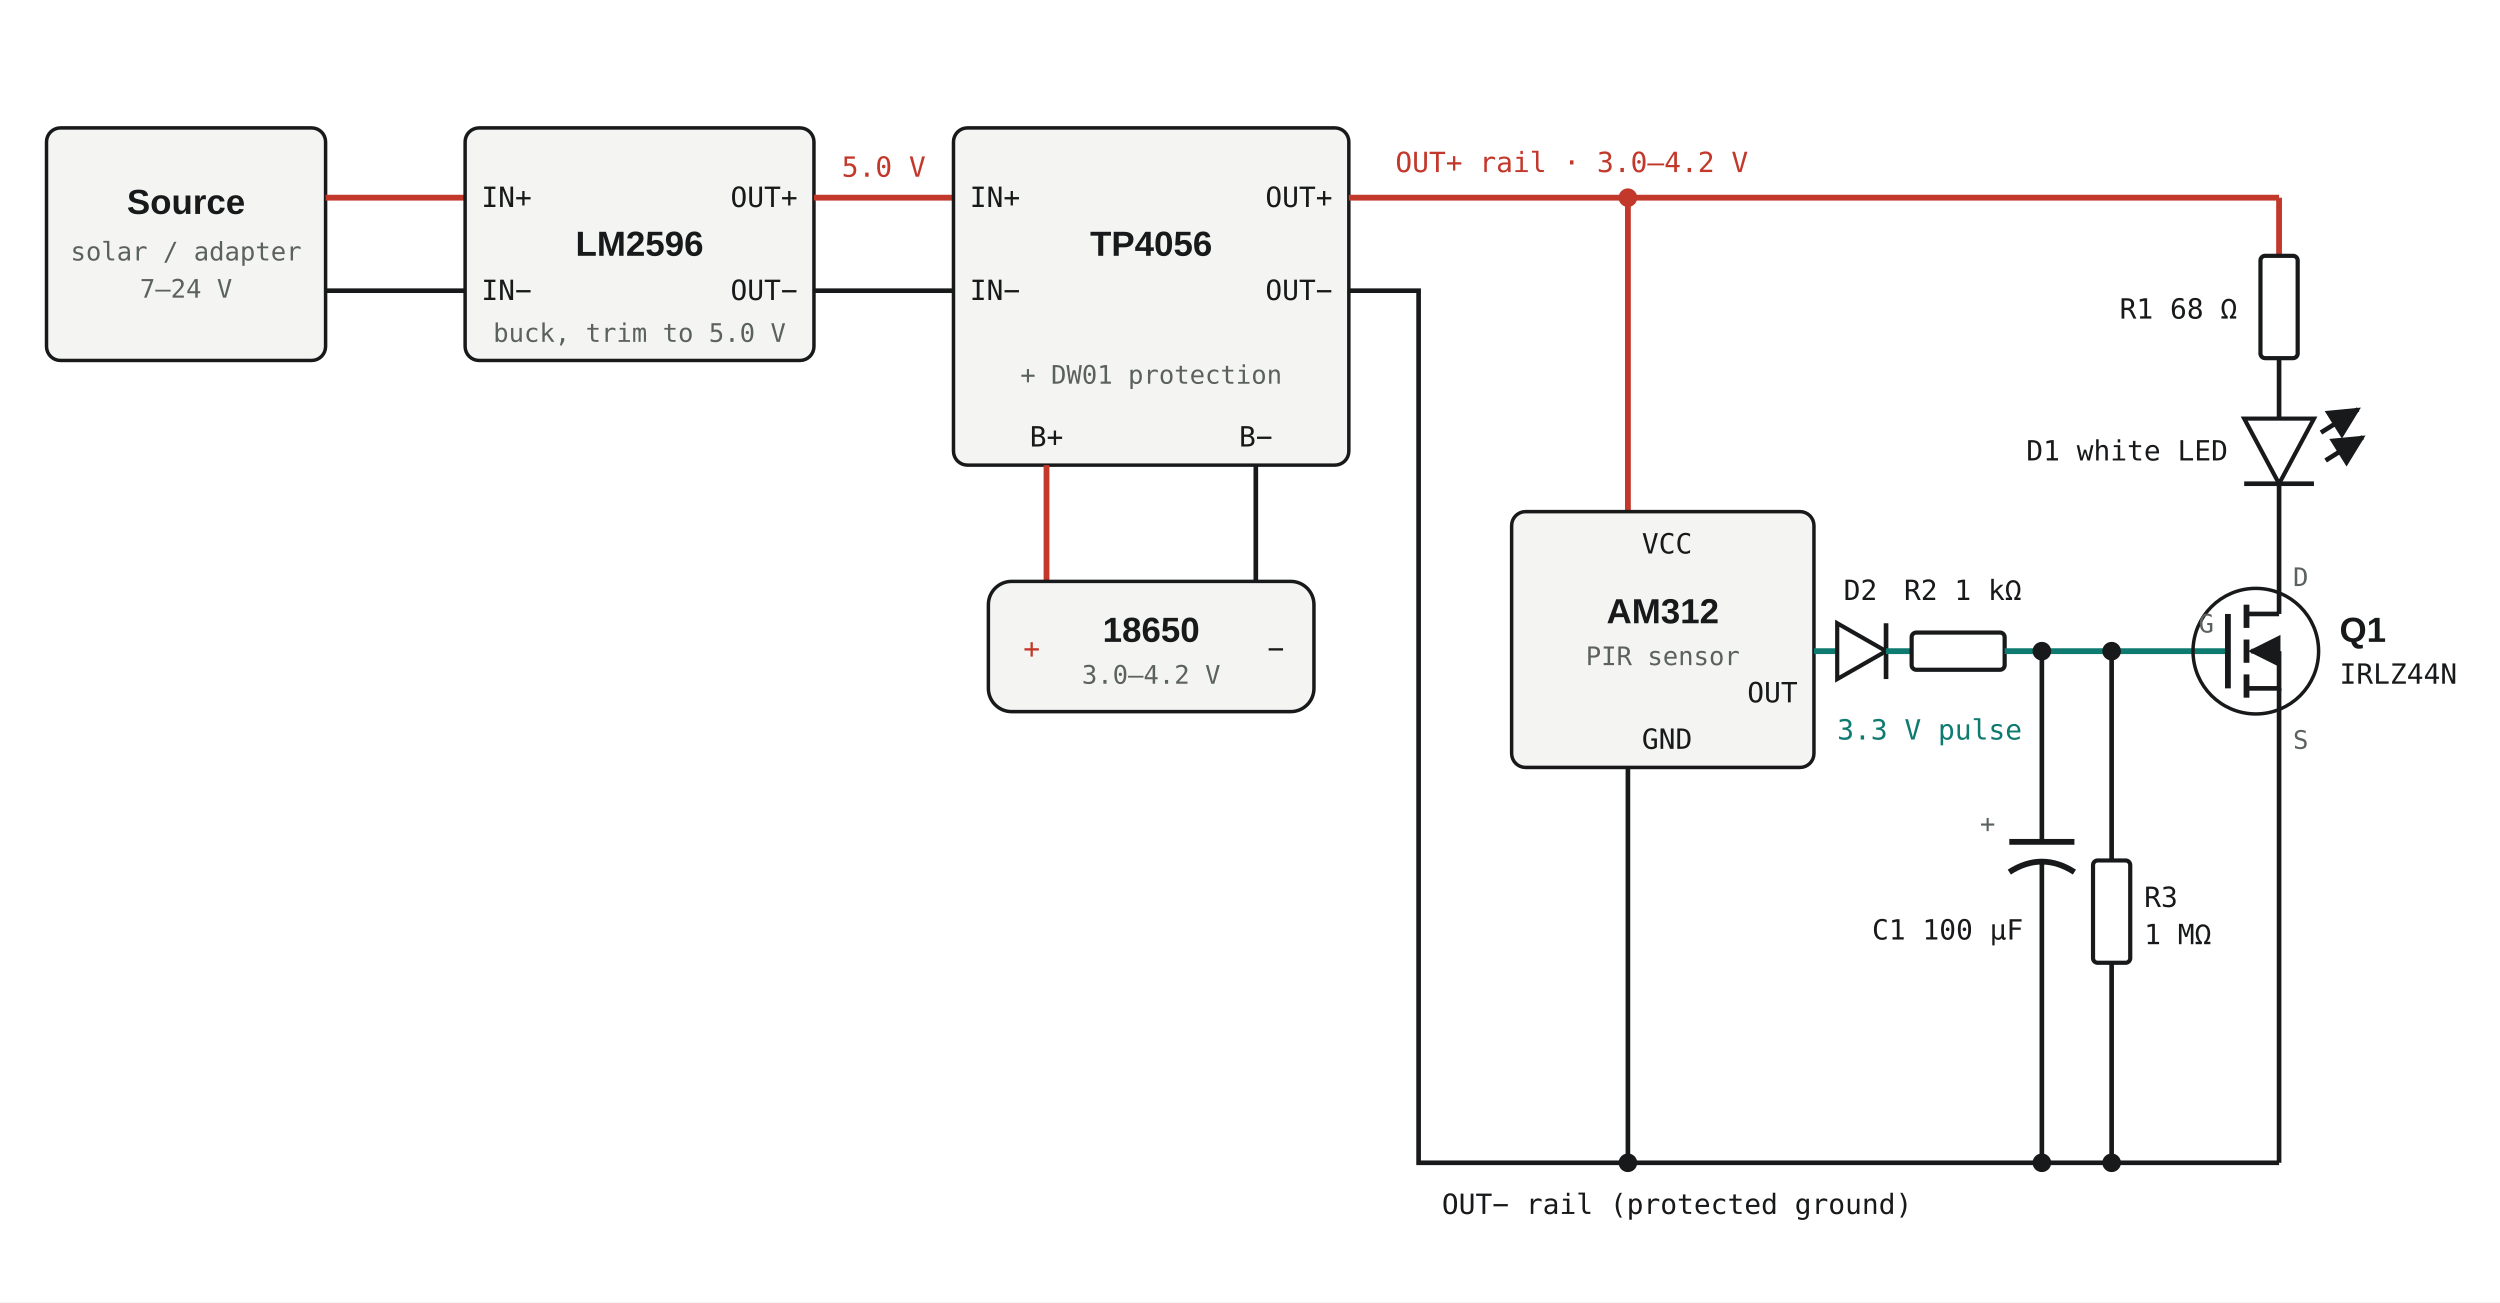
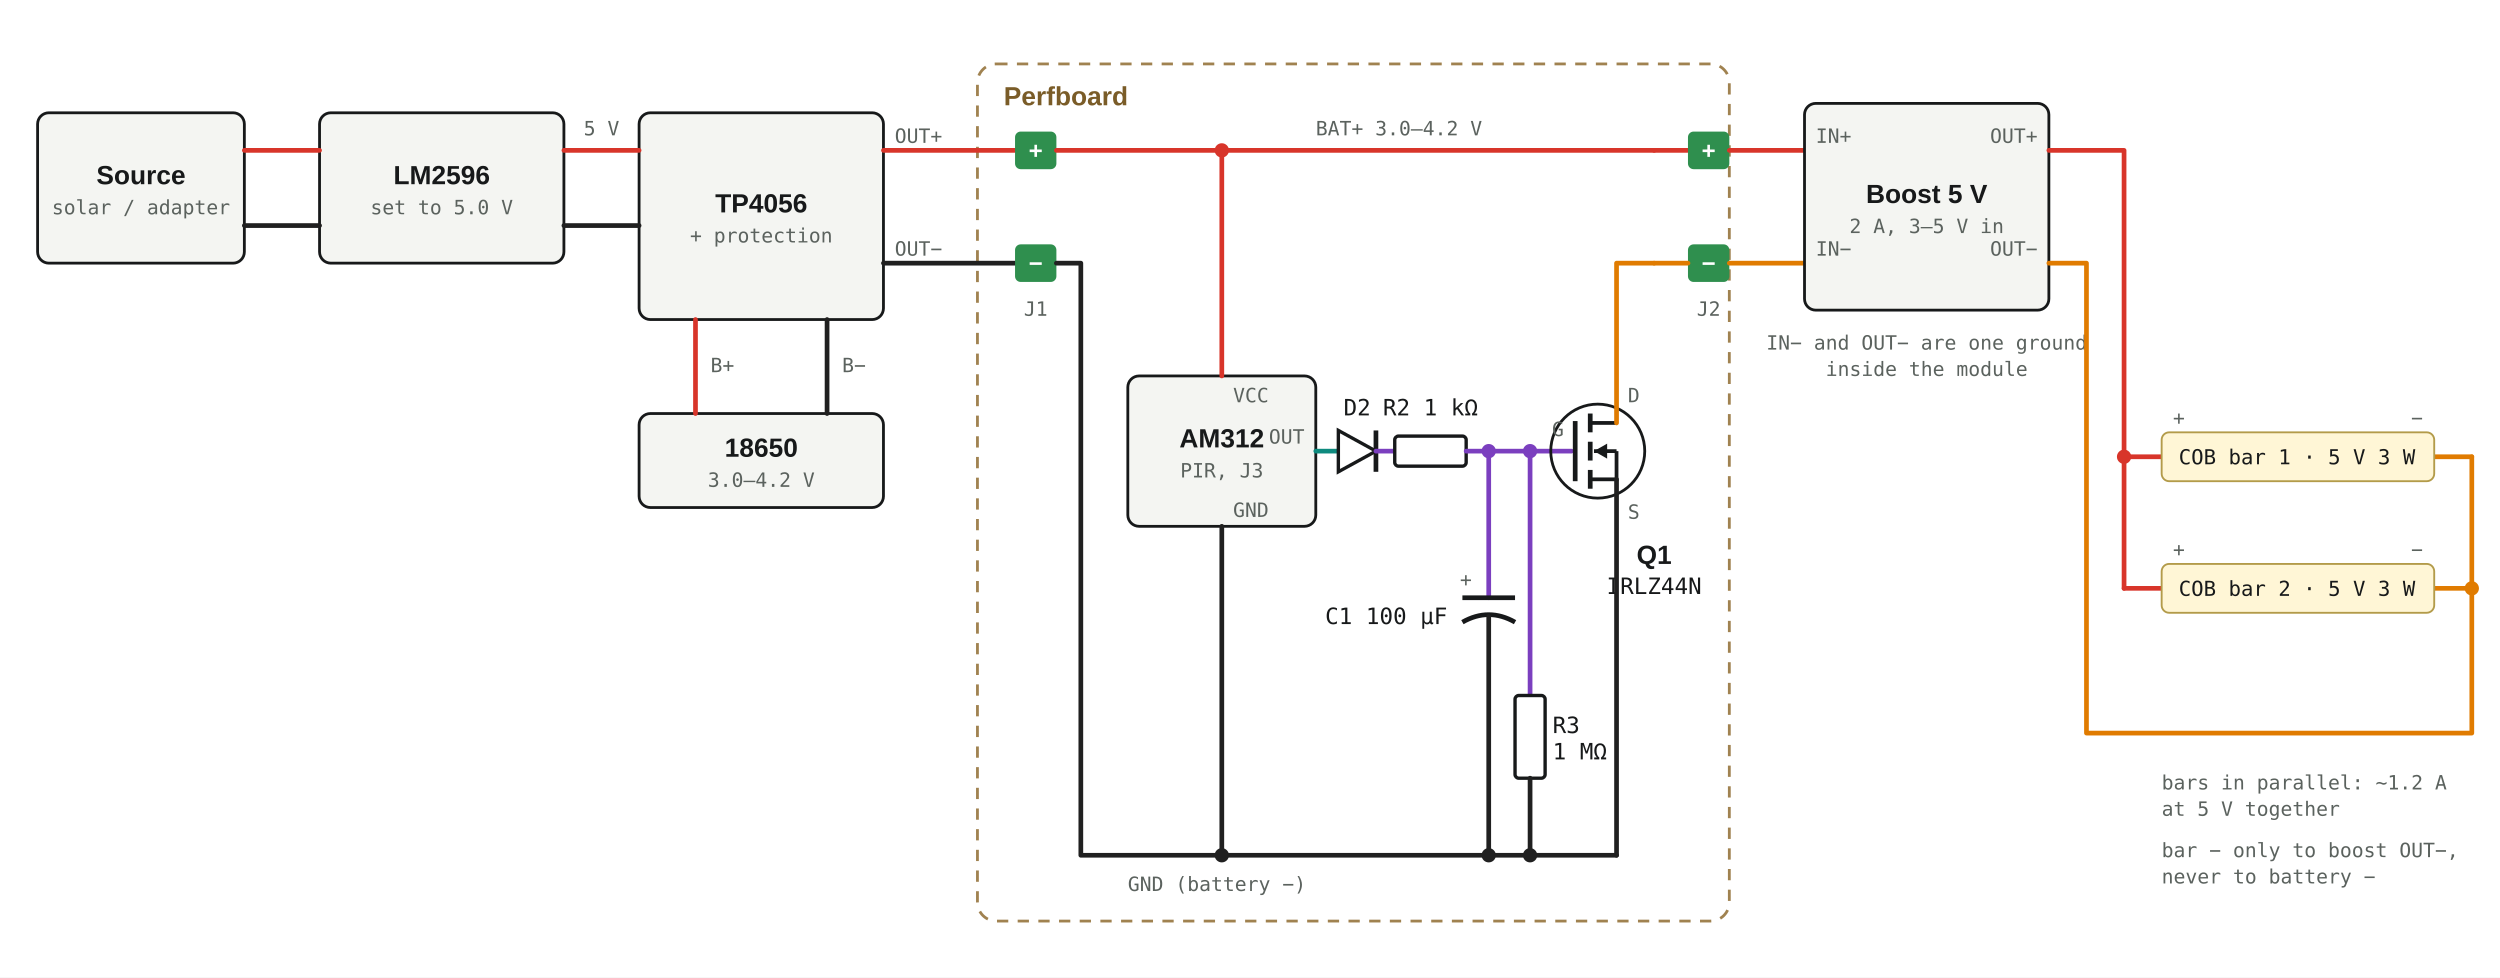
- <svg xmlns="http://www.w3.org/2000/svg" viewBox="0 0 1075 560" role="img" aria-label="Schematic: source to LM2596 set to 5 volts, to TP4056 input; B+ and B- to the 18650 cell. OUT+ rail feeds the AM312 PIR VCC and, through R1 68 ohm, the LED anode. The LED cathode goes to the drain of an IRLZ44N MOSFET whose source is on the OUT- ground rail. The PIR output charges C1 100 microfarad through diode D2 and R2 1k; the capacitor node drives the MOSFET gate and drains slowly through R3 1 megohm, holding the LED on for about 40 seconds.">
+ <svg xmlns="http://www.w3.org/2000/svg" viewBox="0 0 1330 520" role="img" aria-label="Schematic rev 6: source to LM2596 set to 5 V to TP4056, 18650 on B+ and B-. TP4056 OUT+ and OUT- go to perfboard terminal J1. On the perfboard, BAT+ feeds the AM312 and terminal J2 plus; AM312 OUT charges C1 100 microfarad through D2 1N4148 and R2 1 kilohm, R3 1 megohm discharges it, and the capacitor node drives the gate of Q1 IRLZ44N. Q1 source to GND, drain to J2 minus. J2 feeds a 5 V 2 A boost module, whose output drives two 5 V 3 W COB bars in parallel.">
  <style>
- svg { color: #17191a; font-family: "IBM Plex Mono", Menlo, Consolas, monospace; }
- .w { stroke: currentColor; stroke-width: 2; fill: none; }
- .p { stroke: #c2382b; stroke-width: 2.5; fill: none; }
- .s { stroke: #0e7a70; stroke-width: 2.5; fill: none; }
- .box { fill: #f4f5f2; stroke: currentColor; stroke-width: 1.5; }
- .res { fill: #ffffff; stroke: currentColor; stroke-width: 1.8; }
- .dot { fill: currentColor; }
- .dotp { fill: #c2382b; }
- text { fill: currentColor; font-size: 12px; }
- .t-name { font-family: Archivo, "Helvetica Neue", Arial, sans-serif; font-weight: 700; font-size: 15px; }
- .t-mut { fill: #5b625e; font-size: 11px; }
- .t-pos { fill: #c2382b; font-weight: 500; }
- .t-sig { fill: #0e7a70; font-weight: 500; }
- .fillink { fill: currentColor; }
+ svg{font-family:"IBM Plex Mono",Menlo,Consolas,monospace}
+ text{fill:#17191a;font-size:12px}
+ .t{font-family:Archivo,"Helvetica Neue",Arial,sans-serif;font-weight:700;font-size:14px}
+ .m{fill:#5b625e;font-size:10.5px}
+ .box{fill:#f4f5f2;stroke:#17191a;stroke-width:1.5}
+ .w{fill:none;stroke-width:2.5;stroke-linecap:round;stroke-linejoin:round}
</style>
-   <rect x="0" y="0" width="1075" height="560" fill="#ffffff" />
-   <defs>
-     <marker id="arr" viewBox="0 0 10 10" refX="9" refY="5" markerWidth="7" markerHeight="7" orient="auto-start-reverse">
-       <path d="M0,0 L10,5 L0,10 z" class="fillink" />
-     </marker>
-   </defs>
-   <rect class="box" x="20" y="55" width="120" height="100" rx="6" />
-   <text class="t-name" x="80" y="92" text-anchor="middle">Source</text>
-   <text class="t-mut" x="80" y="112" text-anchor="middle">solar / adapter</text>
-   <text class="t-mut" x="80" y="128" text-anchor="middle">7–24 V</text>
-   <line class="p" x1="140" y1="85" x2="200" y2="85" />
-   <line class="w" x1="140" y1="125" x2="200" y2="125" />
-   <rect class="box" x="200" y="55" width="150" height="100" rx="6" />
-   <text class="t-name" x="275" y="110" text-anchor="middle">LM2596</text>
-   <text class="t-mut" x="275" y="147" text-anchor="middle">buck, trim to 5.0 V</text>
-   <text x="207" y="89">IN+</text>
-   <text x="207" y="129">IN−</text>
-   <text x="343" y="89" text-anchor="end">OUT+</text>
-   <text x="343" y="129" text-anchor="end">OUT−</text>
-   <line class="p" x1="350" y1="85" x2="410" y2="85" />
-   <line class="w" x1="350" y1="125" x2="410" y2="125" />
-   <text class="t-pos" x="380" y="76" text-anchor="middle">5.0 V</text>
-   <rect class="box" x="410" y="55" width="170" height="145" rx="6" />
-   <text class="t-name" x="495" y="110" text-anchor="middle">TP4056</text>
-   <text class="t-mut" x="495" y="165" text-anchor="middle">+ DW01 protection</text>
-   <text x="417" y="89">IN+</text>
-   <text x="417" y="129">IN−</text>
-   <text x="573" y="89" text-anchor="end">OUT+</text>
-   <text x="573" y="129" text-anchor="end">OUT−</text>
-   <text x="450" y="192" text-anchor="middle">B+</text>
-   <text x="540" y="192" text-anchor="middle">B−</text>
-   <line class="p" x1="450" y1="200" x2="450" y2="250" />
-   <line class="w" x1="540" y1="200" x2="540" y2="250" />
-   <rect class="box" x="425" y="250" width="140" height="56" rx="10" />
-   <text class="t-pos" x="440" y="283">+</text>
-   <text x="545" y="283">−</text>
-   <text class="t-name" x="495" y="276" text-anchor="middle">18650</text>
-   <text class="t-mut" x="495" y="294" text-anchor="middle">3.0–4.2 V</text>
-   <line class="p" x1="580" y1="85" x2="980" y2="85" />
-   <text class="t-pos" x="600" y="74">OUT+ rail · 3.0–4.2 V</text>
-   <polyline class="w" points="580,125 610,125 610,500 980,500" />
-   <text x="620" y="522">OUT− rail (protected ground)</text>
-   <line class="p" x1="700" y1="85" x2="700" y2="220" />
-   <circle class="dotp" cx="700" cy="85" r="4" />
-   <rect class="box" x="650" y="220" width="130" height="110" rx="6" />
-   <text class="t-name" x="715" y="268" text-anchor="middle">AM312</text>
-   <text class="t-mut" x="715" y="286" text-anchor="middle">PIR sensor</text>
-   <text x="706" y="238">VCC</text>
-   <text x="706" y="322">GND</text>
-   <text x="773" y="302" text-anchor="end">OUT</text>
-   <line class="w" x1="700" y1="330" x2="700" y2="500" />
-   <circle class="dot" cx="700" cy="500" r="4" />
-   <line class="s" x1="780" y1="280" x2="790" y2="280" />
-   <polygon points="790,268 790,292 811,280" class="res" />
-   <line class="w" x1="811" y1="268" x2="811" y2="292" />
-   <text x="800" y="258" text-anchor="middle">D2</text>
-   <line class="s" x1="811" y1="280" x2="822" y2="280" />
-   <rect class="res" x="822" y="272" width="40" height="16" rx="2" />
-   <text x="844" y="258" text-anchor="middle">R2 1 kΩ</text>
-   <line class="s" x1="862" y1="280" x2="958" y2="280" />
-   <circle class="dot" cx="878" cy="280" r="4" />
-   <circle class="dot" cx="908" cy="280" r="4" />
-   <text class="t-sig" x="790" y="318">3.3 V pulse</text>
-   <line class="w" x1="878" y1="280" x2="878" y2="362" />
-   <line class="w" x1="864" y1="362" x2="892" y2="362" style="stroke-width:2.5" />
-   <path class="w" d="M864,375 Q878,366 892,375" style="stroke-width:2.5" />
-   <text class="t-mut" x="858" y="358" text-anchor="end">+</text>
-   <line class="w" x1="878" y1="371" x2="878" y2="500" />
-   <text x="870" y="404" text-anchor="end">C1 100 µF</text>
-   <circle class="dot" cx="878" cy="500" r="4" />
-   <line class="w" x1="908" y1="280" x2="908" y2="370" />
-   <rect class="res" x="900" y="370" width="16" height="44" rx="2" />
-   <text x="922" y="390">R3</text>
-   <text x="922" y="406">1 MΩ</text>
-   <line class="w" x1="908" y1="414" x2="908" y2="500" />
-   <circle class="dot" cx="908" cy="500" r="4" />
-   <line class="p" x1="980" y1="85" x2="980" y2="110" />
-   <rect class="res" x="972" y="110" width="16" height="44" rx="2" />
-   <text x="962" y="137" text-anchor="end">R1 68 Ω</text>
-   <line class="w" x1="980" y1="154" x2="980" y2="180" />
-   <polygon points="965,180 995,180 980,208" class="res" />
-   <line class="w" x1="965" y1="208" x2="995" y2="208" />
-   <line class="w" x1="998" y1="186" x2="1014" y2="176" marker-end="url(#arr)" />
-   <line class="w" x1="1000" y1="198" x2="1016" y2="188" marker-end="url(#arr)" />
-   <text x="958" y="198" text-anchor="end">D1 white LED</text>
-   <line class="w" x1="980" y1="208" x2="980" y2="264" />
-   <circle cx="970" cy="280" r="27" fill="none" stroke="currentColor" stroke-width="1.5" />
-   <line class="w" x1="958" y1="264" x2="958" y2="296" style="stroke-width:2.5" />
-   <line class="w" x1="966" y1="260" x2="966" y2="270" style="stroke-width:2.5" />
-   <line class="w" x1="966" y1="275" x2="966" y2="285" style="stroke-width:2.5" />
-   <line class="w" x1="966" y1="290" x2="966" y2="300" style="stroke-width:2.5" />
-   <line class="w" x1="966" y1="264" x2="980" y2="264" />
-   <line class="w" x1="980" y1="280" x2="968" y2="280" marker-end="url(#arr)" />
-   <polyline class="w" points="966,296 980,296 980,280" />
-   <line class="w" x1="980" y1="296" x2="980" y2="500" />
-   <text class="t-mut" x="952" y="272" text-anchor="end">G</text>
-   <text class="t-mut" x="986" y="252">D</text>
-   <text class="t-mut" x="986" y="322">S</text>
-   <text class="t-name" x="1006" y="276">Q1</text>
-   <text x="1006" y="294">IRLZ44N</text>
+   <rect width="1330" height="520" fill="#ffffff" />
+   <rect class="box" x="20" y="60" width="110" height="80" rx="6" />
+   <text class="t" x="75.0" y="98.0" text-anchor="middle">Source</text>
+   <text class="m" x="75.0" y="114.0" text-anchor="middle">solar / adapter</text>
+   <rect class="box" x="170" y="60" width="130" height="80" rx="6" />
+   <text class="t" x="235.0" y="98.0" text-anchor="middle">LM2596</text>
+   <text class="m" x="235.0" y="114.0" text-anchor="middle">set to 5.0 V</text>
+   <rect class="box" x="340" y="60" width="130" height="110" rx="6" />
+   <text class="t" x="405.0" y="113.0" text-anchor="middle">TP4056</text>
+   <text class="m" x="405.0" y="129.0" text-anchor="middle">+ protection</text>
+   <rect class="box" x="340" y="220" width="130" height="50" rx="6" />
+   <text class="t" x="405.0" y="243.0" text-anchor="middle">18650</text>
+   <text class="m" x="405.0" y="259.0" text-anchor="middle">3.0–4.2 V</text>
+   <path class="w" stroke="#d8352a" d="M130,80 L170,80" />
+   <path class="w" stroke="#202020" d="M130,120 L170,120" />
+   <path class="w" stroke="#d8352a" d="M300,80 L340,80" />
+   <path class="w" stroke="#202020" d="M300,120 L340,120" />
+   <text class="m" x="320" y="72" text-anchor="middle">5 V</text>
+   <path class="w" stroke="#d8352a" d="M370,170 L370,220" />
+   <path class="w" stroke="#202020" d="M440,170 L440,220" />
+   <text class="m" x="378" y="198">B+</text>
+   <text class="m" x="448" y="198">B−</text>
+   <text class="m" x="476" y="76">OUT+</text>
+   <text class="m" x="476" y="136">OUT−</text>
+   <rect x="520" y="34" width="400" height="456" rx="10" fill="none" stroke="#a08250" stroke-width="1.5" stroke-dasharray="6 5" />
+   <text class="t" x="534" y="56" style="fill:#7a5c28">Perfboard</text>
+   <path class="w" stroke="#d8352a" d="M470,80 L540,80" />
+   <path class="w" stroke="#202020" d="M470,140 L540,140" />
+   <rect x="540" y="70" width="22" height="20" rx="3" fill="#2f8f4e" />
+   <text x="551" y="84" text-anchor="middle" style="fill:#fff;font-weight:700">+</text>
+   <rect x="540" y="130" width="22" height="20" rx="3" fill="#2f8f4e" />
+   <text x="551" y="144" text-anchor="middle" style="fill:#fff;font-weight:700">−</text>
+   <text class="m" x="551" y="168" text-anchor="middle">J1</text>
+   <path class="w" stroke="#d8352a" d="M562,80 L880,80" />
+   <text class="m" x="700" y="72">BAT+ 3.0–4.2 V</text>
+   <path class="w" stroke="#202020" d="M562,140 L575,140 L575,455 L860,455" />
+   <text class="m" x="600" y="474">GND (battery −)</text>
+   <rect class="box" x="600" y="200" width="100" height="80" rx="6" />
+   <text class="t" x="650.0" y="238.0" text-anchor="middle">AM312</text>
+   <text class="m" x="650.0" y="254.0" text-anchor="middle">PIR, J3</text>
+   <path class="w" stroke="#d8352a" d="M650,80 L650,200" />
+   <circle cx="650" cy="80" r="3.8" fill="#d8352a" />
+   <path class="w" stroke="#202020" d="M650,280 L650,455" />
+   <circle cx="650" cy="455" r="3.8" fill="#202020" />
+   <text class="m" x="656" y="214">VCC</text>
+   <text class="m" x="656" y="275">GND</text>
+   <text class="m" x="694" y="236" text-anchor="end">OUT</text>
+   <path class="w" stroke="#0e8a7e" d="M700,240 L712,240" />
+   <polygon points="712,229 712,251 732,240" fill="#fff" stroke="#17191a" stroke-width="1.8" />
+   <line x1="732" y1="229" x2="732" y2="251" stroke="#17191a" stroke-width="2.5" />
+   <text x="722" y="221" text-anchor="middle">D2</text>
+   <path class="w" stroke="#7b3fbf" d="M732,240 L742,240" />
+   <rect x="742" y="232" width="38" height="16" rx="2" fill="#fff" stroke="#17191a" stroke-width="1.8" />
+   <text x="761" y="221" text-anchor="middle">R2 1 kΩ</text>
+   <path class="w" stroke="#7b3fbf" d="M780,240 L836,240" />
+   <circle cx="792" cy="240" r="3.8" fill="#7b3fbf" />
+   <circle cx="814" cy="240" r="3.8" fill="#7b3fbf" />
+   <path class="w" stroke="#7b3fbf" d="M792,240 L792,318" />
+   <line x1="778" y1="318" x2="806" y2="318" stroke="#17191a" stroke-width="2.5" />
+   <path d="M778,331 Q792,323 806,331" fill="none" stroke="#17191a" stroke-width="2.5" />
+   <path class="w" stroke="#202020" d="M792,328 L792,455" />
+   <circle cx="792" cy="455" r="3.8" fill="#202020" />
+   <text x="770" y="332" text-anchor="end">C1 100 µF</text>
+   <text class="m" x="783" y="312" text-anchor="end">+</text>
+   <path class="w" stroke="#7b3fbf" d="M814,240 L814,370" />
+   <rect x="806" y="370" width="16" height="44" rx="2" fill="#fff" stroke="#17191a" stroke-width="1.8" />
+   <text x="828" y="396.0" text-anchor="start" />
+   <path class="w" stroke="#202020" d="M814,414 L814,455" />
+   <circle cx="814" cy="455" r="3.8" fill="#202020" />
+   <text x="826" y="390">R3</text>
+   <text x="826" y="404">1 MΩ</text>
+   <circle cx="850" cy="240" r="25" fill="none" stroke="#17191a" stroke-width="1.5" />
+   <line x1="838" y1="224" x2="838" y2="256" stroke="#17191a" stroke-width="2.5" />
+   <line x1="846" y1="220" x2="846" y2="230" stroke="#17191a" stroke-width="2.5" />
+   <line x1="846" y1="235" x2="846" y2="245" stroke="#17191a" stroke-width="2.5" />
+   <line x1="846" y1="250" x2="846" y2="260" stroke="#17191a" stroke-width="2.5" />
+   <line x1="846" y1="225" x2="860" y2="225" stroke="#17191a" stroke-width="2" />
+   <line x1="860" y1="240" x2="848" y2="240" stroke="#17191a" stroke-width="2" />
+   <polygon points="848,240 855,236 855,244" fill="#17191a" />
+   <polyline points="846,255 860,255 860,240" fill="none" stroke="#17191a" stroke-width="2" />
+   <text class="m" x="832" y="232" text-anchor="end">G</text>
+   <text class="m" x="866" y="214">D</text>
+   <text class="m" x="866" y="276">S</text>
+   <text class="t" x="880" y="300" text-anchor="middle">Q1</text>
+   <text x="880" y="316" text-anchor="middle">IRLZ44N</text>
+   <path class="w" stroke="#202020" d="M860,255 L860,455" />
+   <path class="w" stroke="#e07b00" d="M860,225 L860,140 L880,140" />
+   <path class="w" stroke="#d8352a" d="M880,80 L898,80" />
+   <rect x="898" y="70" width="22" height="20" rx="3" fill="#2f8f4e" />
+   <text x="909" y="84" text-anchor="middle" style="fill:#fff;font-weight:700">+</text>
+   <rect x="898" y="130" width="22" height="20" rx="3" fill="#2f8f4e" />
+   <text x="909" y="144" text-anchor="middle" style="fill:#fff;font-weight:700">−</text>
+   <path class="w" stroke="#e07b00" d="M880,140 L898,140" />
+   <text class="m" x="909" y="168" text-anchor="middle">J2</text>
+   <path class="w" stroke="#d8352a" d="M920,80 L960,80" />
+   <path class="w" stroke="#e07b00" d="M920,140 L960,140" />
+   <rect class="box" x="960" y="55" width="130" height="110" rx="6" />
+   <text class="t" x="1025.0" y="108.0" text-anchor="middle">Boost 5 V</text>
+   <text class="m" x="1025.0" y="124.0" text-anchor="middle">2 A, 3–5 V in</text>
+   <text class="m" x="966" y="76">IN+</text>
+   <text class="m" x="966" y="136">IN−</text>
+   <text class="m" x="1084" y="76" text-anchor="end">OUT+</text>
+   <text class="m" x="1084" y="136" text-anchor="end">OUT−</text>
+   <text class="m" x="1025" y="186" text-anchor="middle">IN− and OUT− are one ground</text>
+   <text class="m" x="1025" y="200" text-anchor="middle">inside the module</text>
+   <path class="w" stroke="#d8352a" d="M1090,80 L1130,80 L1130,313" />
+   <circle cx="1130" cy="243" r="3.8" fill="#d8352a" />
+   <path class="w" stroke="#e07b00" d="M1090,140 L1110,140 L1110,390 L1315,390 L1315,243" />
+   <circle cx="1315" cy="313" r="3.8" fill="#e07b00" />
+   <path class="w" stroke="#d8352a" d="M1130,243 L1150,243" />
+   <path class="w" stroke="#e07b00" d="M1295,243 L1315,243" />
+   <rect x="1150" y="230" width="145" height="26" rx="4" fill="#fff6d6" stroke="#b39b4a" />
+   <text x="1222" y="247" text-anchor="middle" style="font-size:11px">COB bar 1 · 5 V 3 W</text>
+   <text class="m" x="1156" y="226">+</text>
+   <text class="m" x="1289" y="226" text-anchor="end">−</text>
+   <path class="w" stroke="#d8352a" d="M1130,313 L1150,313" />
+   <path class="w" stroke="#e07b00" d="M1295,313 L1315,313" />
+   <rect x="1150" y="300" width="145" height="26" rx="4" fill="#fff6d6" stroke="#b39b4a" />
+   <text x="1222" y="317" text-anchor="middle" style="font-size:11px">COB bar 2 · 5 V 3 W</text>
+   <text class="m" x="1156" y="296">+</text>
+   <text class="m" x="1289" y="296" text-anchor="end">−</text>
+   <text class="m" x="1150" y="420">bars in parallel: ~1.2 A</text>
+   <text class="m" x="1150" y="434">at 5 V together</text>
+   <text class="m" x="1150" y="456">bar − only to boost OUT−,</text>
+   <text class="m" x="1150" y="470">never to battery −</text>
</svg>
